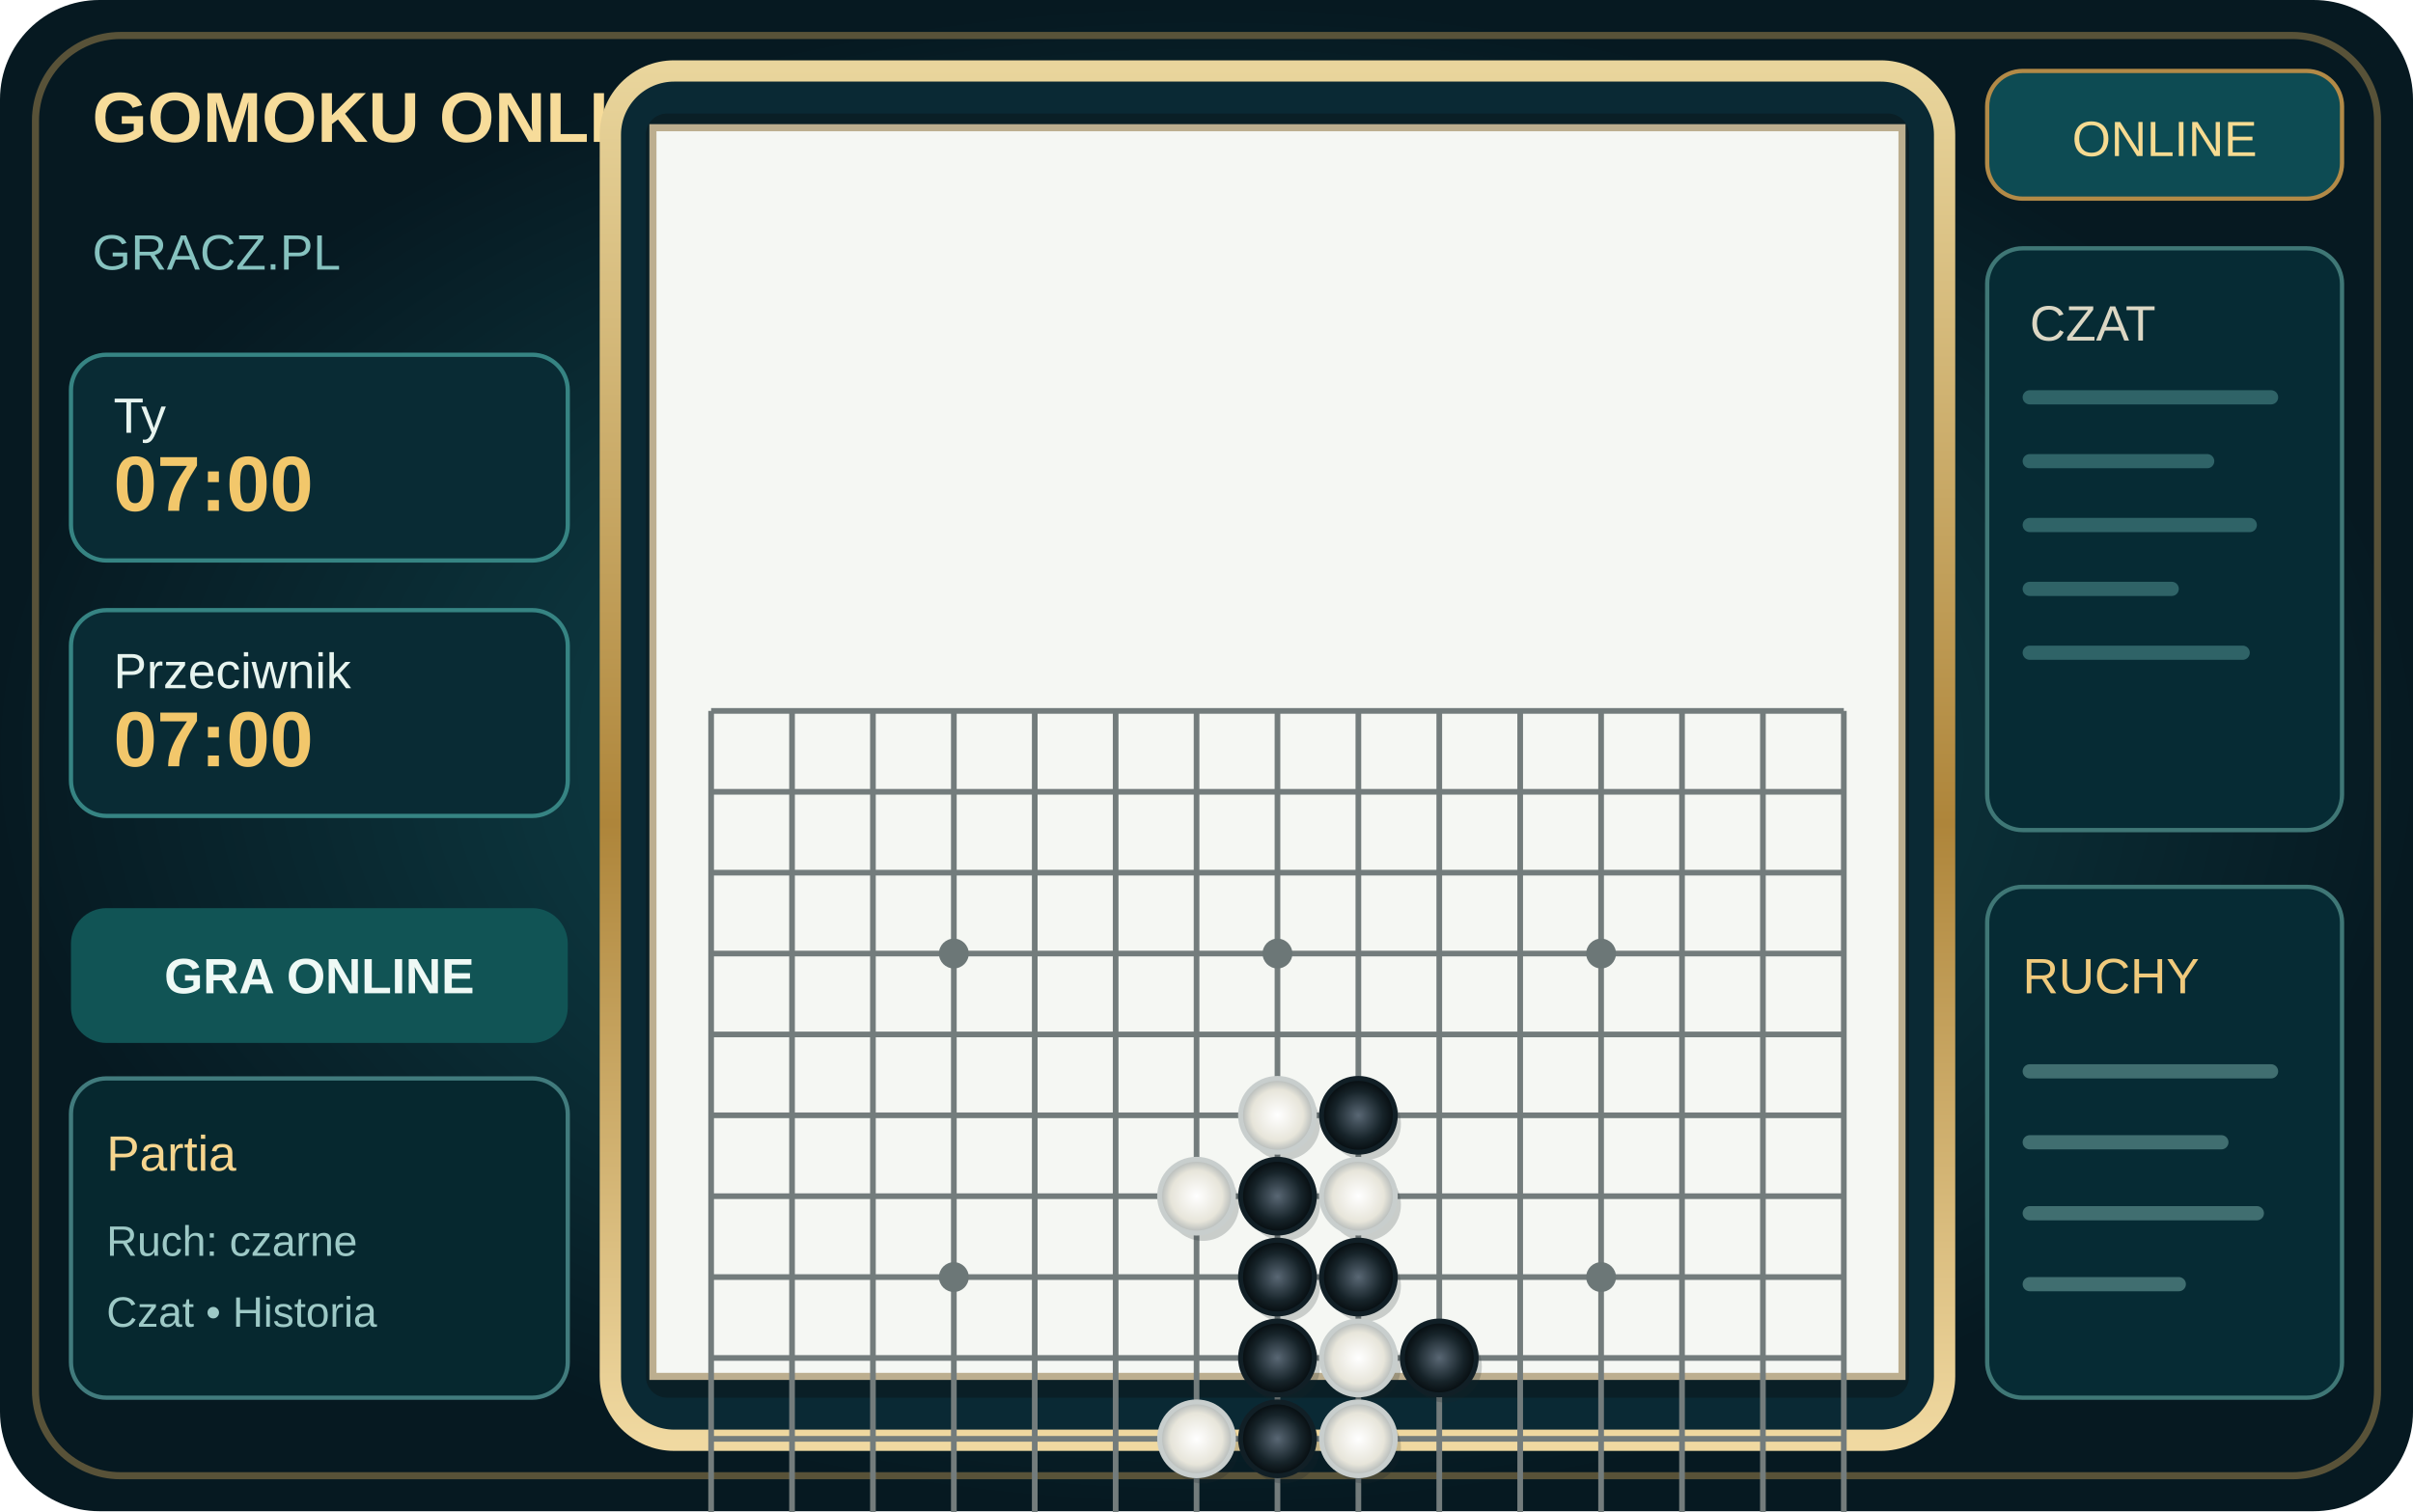
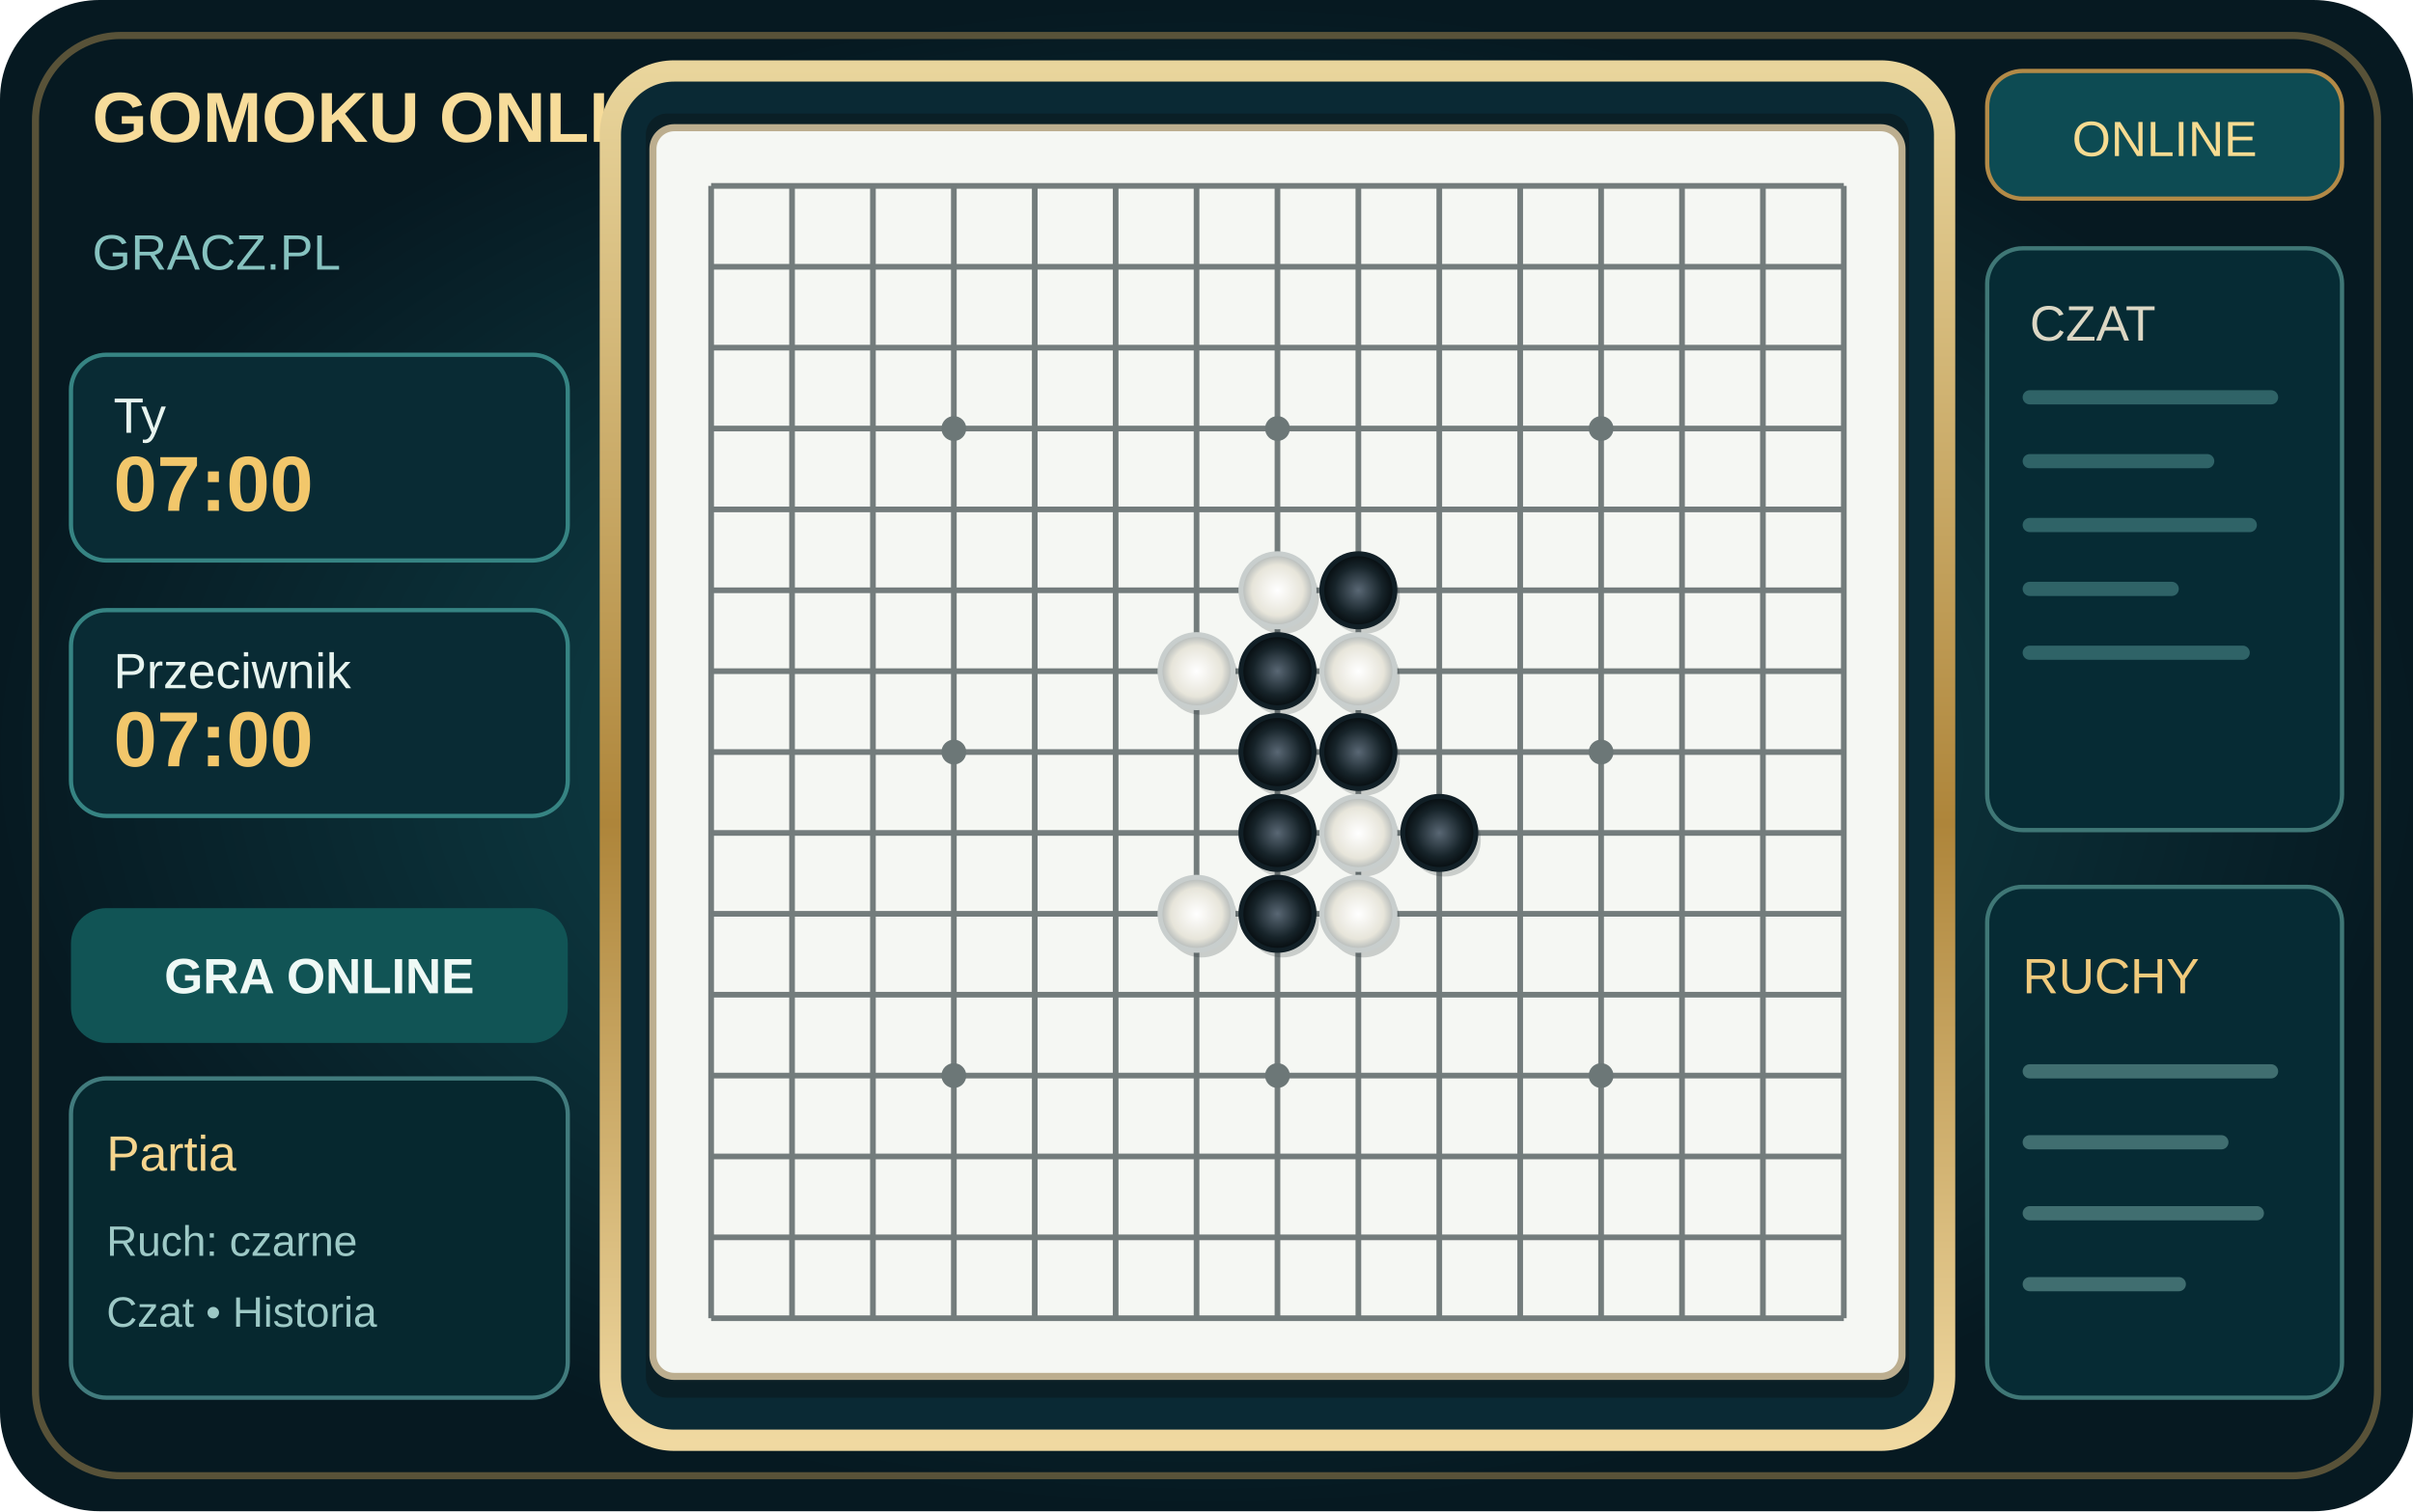
<svg xmlns="http://www.w3.org/2000/svg" width="680" height="426" viewBox="0 0 340 213" role="img" aria-label="Miniatura konsoli GOMOKU ONLINE Gracz.pl">
  <defs>
    <radialGradient id="bg">
      <stop stop-color="#13525a" />
      <stop offset="1" stop-color="#061921" />
    </radialGradient>
    <linearGradient id="frame" x2="0" y2="1">
      <stop stop-color="#e9d59c" />
      <stop offset=".55" stop-color="#ae853a" />
      <stop offset="1" stop-color="#f0d9a1" />
    </linearGradient>
    <radialGradient id="black">
      <stop stop-color="#596774" />
      <stop offset=".65" stop-color="#17242a" />
      <stop offset="1" stop-color="#050b0e" />
    </radialGradient>
    <radialGradient id="white">
      <stop stop-color="#fff" />
      <stop offset=".7" stop-color="#e7e5da" />
      <stop offset="1" stop-color="#b0b6b6" />
    </radialGradient>
  </defs>
  <rect width="340" height="213" rx="14" fill="url(#bg)" />
  <rect x="5" y="5" width="330" height="203" rx="12" fill="none" stroke="#bd9755" stroke-opacity=".45" />
  <g font-family="Arial,sans-serif">
    <text x="13" y="20" fill="#f7dc9a" font-size="10" font-weight="bold">GOMOKU ONLINE</text>
    <text x="13" y="38" fill="#86c2bf" font-size="7">GRACZ.PL</text>
    <rect x="10" y="50" width="70" height="29" rx="5" fill="#092b34" stroke="#368483" stroke-width=".6" />
    <text x="16" y="61" fill="#e7f4ef" font-size="7">Ty</text>
    <text x="16" y="72" fill="#f2c76b" font-size="11" font-weight="bold">07:00</text>
    <rect x="10" y="86" width="70" height="29" rx="5" fill="#092b34" stroke="#368483" stroke-width=".6" />
    <text x="16" y="97" fill="#e7f4ef" font-size="7">Przeciwnik</text>
    <text x="16" y="108" fill="#f2c76b" font-size="11" font-weight="bold">07:00</text>
    <rect x="10" y="128" width="70" height="19" rx="5" fill="#115455" />
    <text x="45" y="140" text-anchor="middle" fill="#eef9f5" font-size="7" font-weight="bold">GRA ONLINE</text>
    <rect x="10" y="152" width="70" height="45" rx="5" fill="#06282f" stroke="#417b7d" stroke-width=".6" />
    <text x="15" y="165" fill="#f6d58e" font-size="7">Partia</text>
    <text x="15" y="177" fill="#9dc9c6" font-size="6">Ruch: czarne</text>
    <text x="15" y="187" fill="#9dc9c6" font-size="6">Czat • Historia</text>
    <rect x="280" y="10" width="50" height="18" rx="5" fill="#0d4b53" stroke="#b28a47" stroke-width=".6" />
    <text x="305" y="22" text-anchor="middle" fill="#f6db91" font-size="7">ONLINE</text>
    <rect x="280" y="35" width="50" height="82" rx="5" fill="#062b34" stroke="#3f7776" stroke-width=".6" />
    <text x="286" y="48" fill="#dcd7c4" font-size="7">CZAT</text>
    <path d="M286 56h34M286 65h25M286 74h31M286 83h20M286 92h30" stroke="#579b9a" stroke-width="2" stroke-linecap="round" opacity=".5" />
    <rect x="280" y="125" width="50" height="72" rx="5" fill="#062b34" stroke="#3f7776" stroke-width=".6" />
    <text x="285" y="140" fill="#f0ca7c" font-size="7">RUCHY</text>
    <path d="M286 151h34M286 161h27M286 171h32M286 181h21" stroke="#679b97" stroke-width="2" stroke-linecap="round" opacity=".6" />
  </g>
  <rect x="86" y="10" width="188" height="193" rx="9" fill="#0a2934" stroke="url(#frame)" stroke-width="3" />
  <rect x="91" y="16" width="178" height="181" rx="3" fill="#0a1f26" />
-   <rect x="92" y="18" width="176" height="176" fill="#f5f7f3" stroke="#bcae8f" stroke-width="1" />
-   <path d="M 100.2 100.2 H 259.8 M 100.2 100.2 V 259.8" fill="none" stroke="#737c7c" stroke-width=".8" />
-   <path d="M 100.2 111.6 H 259.8 M 111.6 100.2 V 259.8" fill="none" stroke="#737c7c" stroke-width=".8" />
-   <path d="M 100.2 123 H 259.8 M 123 100.2 V 259.8" fill="none" stroke="#737c7c" stroke-width=".8" />
-   <path d="M 100.2 134.4 H 259.8 M 134.4 100.2 V 259.8" fill="none" stroke="#737c7c" stroke-width=".8" />
-   <path d="M 100.2 145.8 H 259.8 M 145.8 100.2 V 259.8" fill="none" stroke="#737c7c" stroke-width=".8" />
-   <path d="M 100.2 157.2 H 259.8 M 157.2 100.2 V 259.8" fill="none" stroke="#737c7c" stroke-width=".8" />
-   <path d="M 100.2 168.6 H 259.8 M 168.6 100.2 V 259.8" fill="none" stroke="#737c7c" stroke-width=".8" />
-   <path d="M 100.2 180 H 259.8 M 180 100.2 V 259.8" fill="none" stroke="#737c7c" stroke-width=".8" />
-   <path d="M 100.2 191.4 H 259.8 M 191.4 100.2 V 259.8" fill="none" stroke="#737c7c" stroke-width=".8" />
-   <path d="M 100.2 202.8 H 259.8 M 202.8 100.2 V 259.8" fill="none" stroke="#737c7c" stroke-width=".8" />
-   <path d="M 100.2 214.2 H 259.8 M 214.2 100.2 V 259.8" fill="none" stroke="#737c7c" stroke-width=".8" />
-   <path d="M 100.2 225.6 H 259.8 M 225.6 100.2 V 259.8" fill="none" stroke="#737c7c" stroke-width=".8" />
-   <path d="M 100.2 237 H 259.8 M 237 100.2 V 259.8" fill="none" stroke="#737c7c" stroke-width=".8" />
-   <path d="M 100.2 248.4 H 259.8 M 248.4 100.2 V 259.8" fill="none" stroke="#737c7c" stroke-width=".8" />
-   <path d="M 100.2 259.8 H 259.8 M 259.8 100.2 V 259.8" fill="none" stroke="#737c7c" stroke-width=".8" />
-   <circle cx="134.4" cy="134.4" r="2.1" fill="#6c7777" />
-   <circle cx="180" cy="134.4" r="2.1" fill="#6c7777" />
-   <circle cx="225.6" cy="134.4" r="2.1" fill="#6c7777" />
-   <circle cx="134.4" cy="180" r="2.1" fill="#6c7777" />
-   <circle cx="180" cy="180" r="2.1" fill="#6c7777" />
-   <circle cx="225.6" cy="180" r="2.1" fill="#6c7777" />
-   <circle cx="134.4" cy="225.6" r="2.1" fill="#6c7777" />
-   <circle cx="180" cy="225.6" r="2.1" fill="#6c7777" />
-   <circle cx="225.6" cy="225.6" r="2.1" fill="#6c7777" />
-   <circle cx="180.9" cy="181.2" r="5.1" fill="#172229" opacity=".2" />
-   <circle cx="180" cy="180" r="5.2" fill="url(#black)" stroke="#111f26" stroke-width=".7" />
-   <circle cx="192.3" cy="181.2" r="5.1" fill="#172229" opacity=".2" />
-   <circle cx="191.4" cy="180" r="5.2" fill="url(#black)" stroke="#111f26" stroke-width=".7" />
-   <circle cx="180.9" cy="192.6" r="5.1" fill="#172229" opacity=".2" />
-   <circle cx="180" cy="191.4" r="5.2" fill="url(#black)" stroke="#111f26" stroke-width=".7" />
-   <circle cx="180.9" cy="169.8" r="5.1" fill="#172229" opacity=".2" />
-   <circle cx="180" cy="168.6" r="5.2" fill="url(#black)" stroke="#111f26" stroke-width=".7" />
-   <circle cx="180.9" cy="204" r="5.1" fill="#172229" opacity=".2" />
-   <circle cx="180" cy="202.8" r="5.2" fill="url(#black)" stroke="#111f26" stroke-width=".7" />
-   <circle cx="192.3" cy="158.4" r="5.1" fill="#172229" opacity=".2" />
-   <circle cx="191.4" cy="157.2" r="5.2" fill="url(#black)" stroke="#111f26" stroke-width=".7" />
-   <circle cx="203.7" cy="192.6" r="5.1" fill="#172229" opacity=".2" />
-   <circle cx="202.8" cy="191.4" r="5.2" fill="url(#black)" stroke="#111f26" stroke-width=".7" />
-   <circle cx="192.3" cy="169.8" r="5.1" fill="#172229" opacity=".2" />
-   <circle cx="191.4" cy="168.6" r="5.2" fill="url(#white)" stroke="#c8cecd" stroke-width=".7" />
-   <circle cx="192.3" cy="192.6" r="5.1" fill="#172229" opacity=".2" />
-   <circle cx="191.4" cy="191.4" r="5.2" fill="url(#white)" stroke="#c8cecd" stroke-width=".7" />
-   <circle cx="169.5" cy="169.8" r="5.1" fill="#172229" opacity=".2" />
-   <circle cx="168.6" cy="168.6" r="5.2" fill="url(#white)" stroke="#c8cecd" stroke-width=".7" />
-   <circle cx="192.3" cy="204" r="5.1" fill="#172229" opacity=".2" />
-   <circle cx="191.4" cy="202.8" r="5.2" fill="url(#white)" stroke="#c8cecd" stroke-width=".7" />
-   <circle cx="180.9" cy="158.4" r="5.1" fill="#172229" opacity=".2" />
-   <circle cx="180" cy="157.2" r="5.2" fill="url(#white)" stroke="#c8cecd" stroke-width=".7" />
-   <circle cx="169.5" cy="204" r="5.1" fill="#172229" opacity=".2" />
-   <circle cx="168.6" cy="202.8" r="5.2" fill="url(#white)" stroke="#c8cecd" stroke-width=".7" />
+   <rect x="92" y="18" width="176" height="176" rx="3" fill="#f5f7f3" stroke="#bcae8f" stroke-width="1" />
+   <path d="M 100.2 26.2 H 259.8 M 100.2 26.2 V 185.8" fill="none" stroke="#737c7c" stroke-width=".8" />
+   <path d="M 100.2 37.6 H 259.8 M 111.6 26.2 V 185.8" fill="none" stroke="#737c7c" stroke-width=".8" />
+   <path d="M 100.2 49 H 259.8 M 123 26.2 V 185.8" fill="none" stroke="#737c7c" stroke-width=".8" />
+   <path d="M 100.2 60.4 H 259.8 M 134.4 26.2 V 185.8" fill="none" stroke="#737c7c" stroke-width=".8" />
+   <path d="M 100.2 71.8 H 259.8 M 145.8 26.2 V 185.8" fill="none" stroke="#737c7c" stroke-width=".8" />
+   <path d="M 100.2 83.2 H 259.8 M 157.2 26.2 V 185.8" fill="none" stroke="#737c7c" stroke-width=".8" />
+   <path d="M 100.2 94.6 H 259.8 M 168.6 26.2 V 185.8" fill="none" stroke="#737c7c" stroke-width=".8" />
+   <path d="M 100.2 106 H 259.8 M 180 26.2 V 185.8" fill="none" stroke="#737c7c" stroke-width=".8" />
+   <path d="M 100.2 117.4 H 259.8 M 191.4 26.2 V 185.8" fill="none" stroke="#737c7c" stroke-width=".8" />
+   <path d="M 100.2 128.8 H 259.8 M 202.8 26.2 V 185.8" fill="none" stroke="#737c7c" stroke-width=".8" />
+   <path d="M 100.2 140.2 H 259.8 M 214.2 26.2 V 185.8" fill="none" stroke="#737c7c" stroke-width=".8" />
+   <path d="M 100.2 151.6 H 259.8 M 225.6 26.2 V 185.8" fill="none" stroke="#737c7c" stroke-width=".8" />
+   <path d="M 100.2 163 H 259.8 M 237 26.2 V 185.8" fill="none" stroke="#737c7c" stroke-width=".8" />
+   <path d="M 100.2 174.4 H 259.8 M 248.4 26.2 V 185.8" fill="none" stroke="#737c7c" stroke-width=".8" />
+   <path d="M 100.2 185.8 H 259.8 M 259.8 26.2 V 185.8" fill="none" stroke="#737c7c" stroke-width=".8" />
+   <circle cx="134.4" cy="60.4" r="1.75" fill="#6c7777" />
+   <circle cx="180" cy="60.4" r="1.75" fill="#6c7777" />
+   <circle cx="225.6" cy="60.4" r="1.75" fill="#6c7777" />
+   <circle cx="134.4" cy="106" r="1.75" fill="#6c7777" />
+   <circle cx="180" cy="106" r="1.75" fill="#6c7777" />
+   <circle cx="225.6" cy="106" r="1.75" fill="#6c7777" />
+   <circle cx="134.4" cy="151.6" r="1.75" fill="#6c7777" />
+   <circle cx="180" cy="151.6" r="1.75" fill="#6c7777" />
+   <circle cx="225.6" cy="151.6" r="1.75" fill="#6c7777" />
+   <circle cx="180.7" cy="107" r="5.15" fill="#172229" opacity=".2" />
+   <circle cx="180" cy="106" r="5.15" fill="url(#black)" stroke="#111f26" stroke-width=".7" />
+   <circle cx="192.1" cy="107" r="5.15" fill="#172229" opacity=".2" />
+   <circle cx="191.4" cy="106" r="5.15" fill="url(#black)" stroke="#111f26" stroke-width=".7" />
+   <circle cx="180.7" cy="118.4" r="5.15" fill="#172229" opacity=".2" />
+   <circle cx="180" cy="117.4" r="5.15" fill="url(#black)" stroke="#111f26" stroke-width=".7" />
+   <circle cx="180.7" cy="95.6" r="5.15" fill="#172229" opacity=".2" />
+   <circle cx="180" cy="94.6" r="5.15" fill="url(#black)" stroke="#111f26" stroke-width=".7" />
+   <circle cx="180.7" cy="129.8" r="5.15" fill="#172229" opacity=".2" />
+   <circle cx="180" cy="128.8" r="5.15" fill="url(#black)" stroke="#111f26" stroke-width=".7" />
+   <circle cx="192.1" cy="84.2" r="5.15" fill="#172229" opacity=".2" />
+   <circle cx="191.4" cy="83.2" r="5.15" fill="url(#black)" stroke="#111f26" stroke-width=".7" />
+   <circle cx="203.5" cy="118.4" r="5.15" fill="#172229" opacity=".2" />
+   <circle cx="202.8" cy="117.4" r="5.15" fill="url(#black)" stroke="#111f26" stroke-width=".7" />
+   <circle cx="192.1" cy="95.6" r="5.15" fill="#172229" opacity=".2" />
+   <circle cx="191.4" cy="94.6" r="5.15" fill="url(#white)" stroke="#c8cecd" stroke-width=".7" />
+   <circle cx="192.1" cy="118.4" r="5.15" fill="#172229" opacity=".2" />
+   <circle cx="191.4" cy="117.4" r="5.15" fill="url(#white)" stroke="#c8cecd" stroke-width=".7" />
+   <circle cx="169.3" cy="95.6" r="5.15" fill="#172229" opacity=".2" />
+   <circle cx="168.6" cy="94.6" r="5.15" fill="url(#white)" stroke="#c8cecd" stroke-width=".7" />
+   <circle cx="192.1" cy="129.8" r="5.15" fill="#172229" opacity=".2" />
+   <circle cx="191.4" cy="128.8" r="5.15" fill="url(#white)" stroke="#c8cecd" stroke-width=".7" />
+   <circle cx="180.7" cy="84.2" r="5.15" fill="#172229" opacity=".2" />
+   <circle cx="180" cy="83.2" r="5.15" fill="url(#white)" stroke="#c8cecd" stroke-width=".7" />
+   <circle cx="169.3" cy="129.8" r="5.15" fill="#172229" opacity=".2" />
+   <circle cx="168.6" cy="128.8" r="5.15" fill="url(#white)" stroke="#c8cecd" stroke-width=".7" />
</svg>
